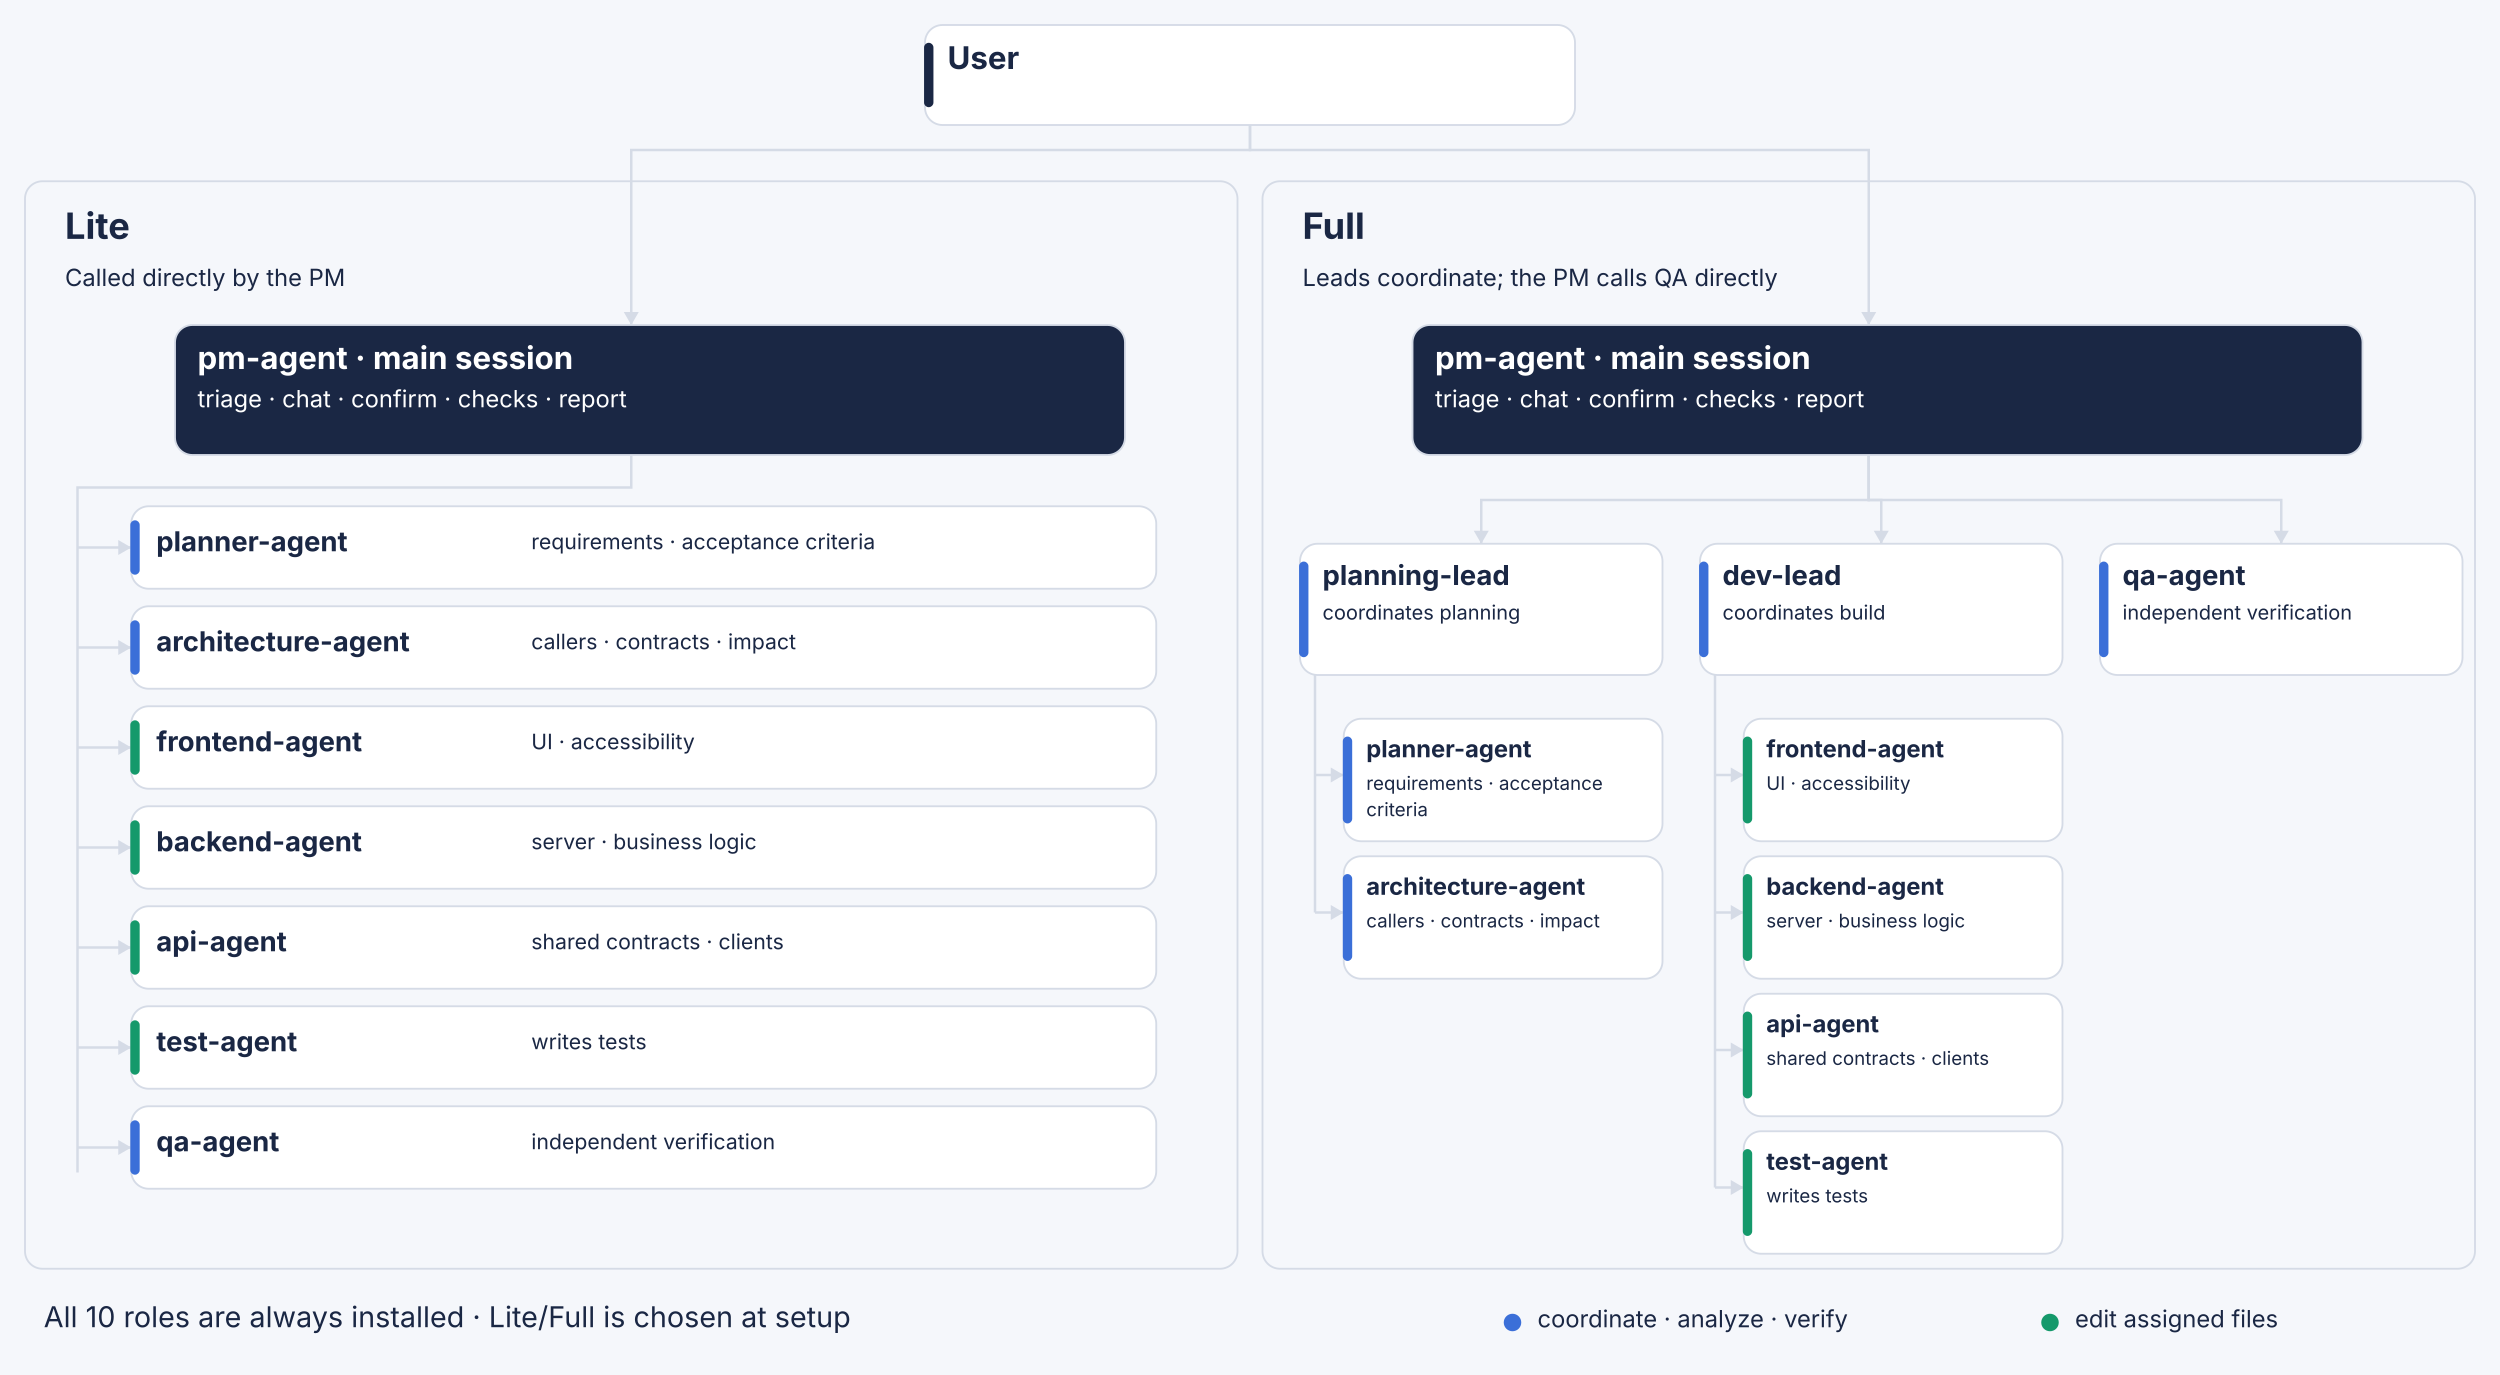
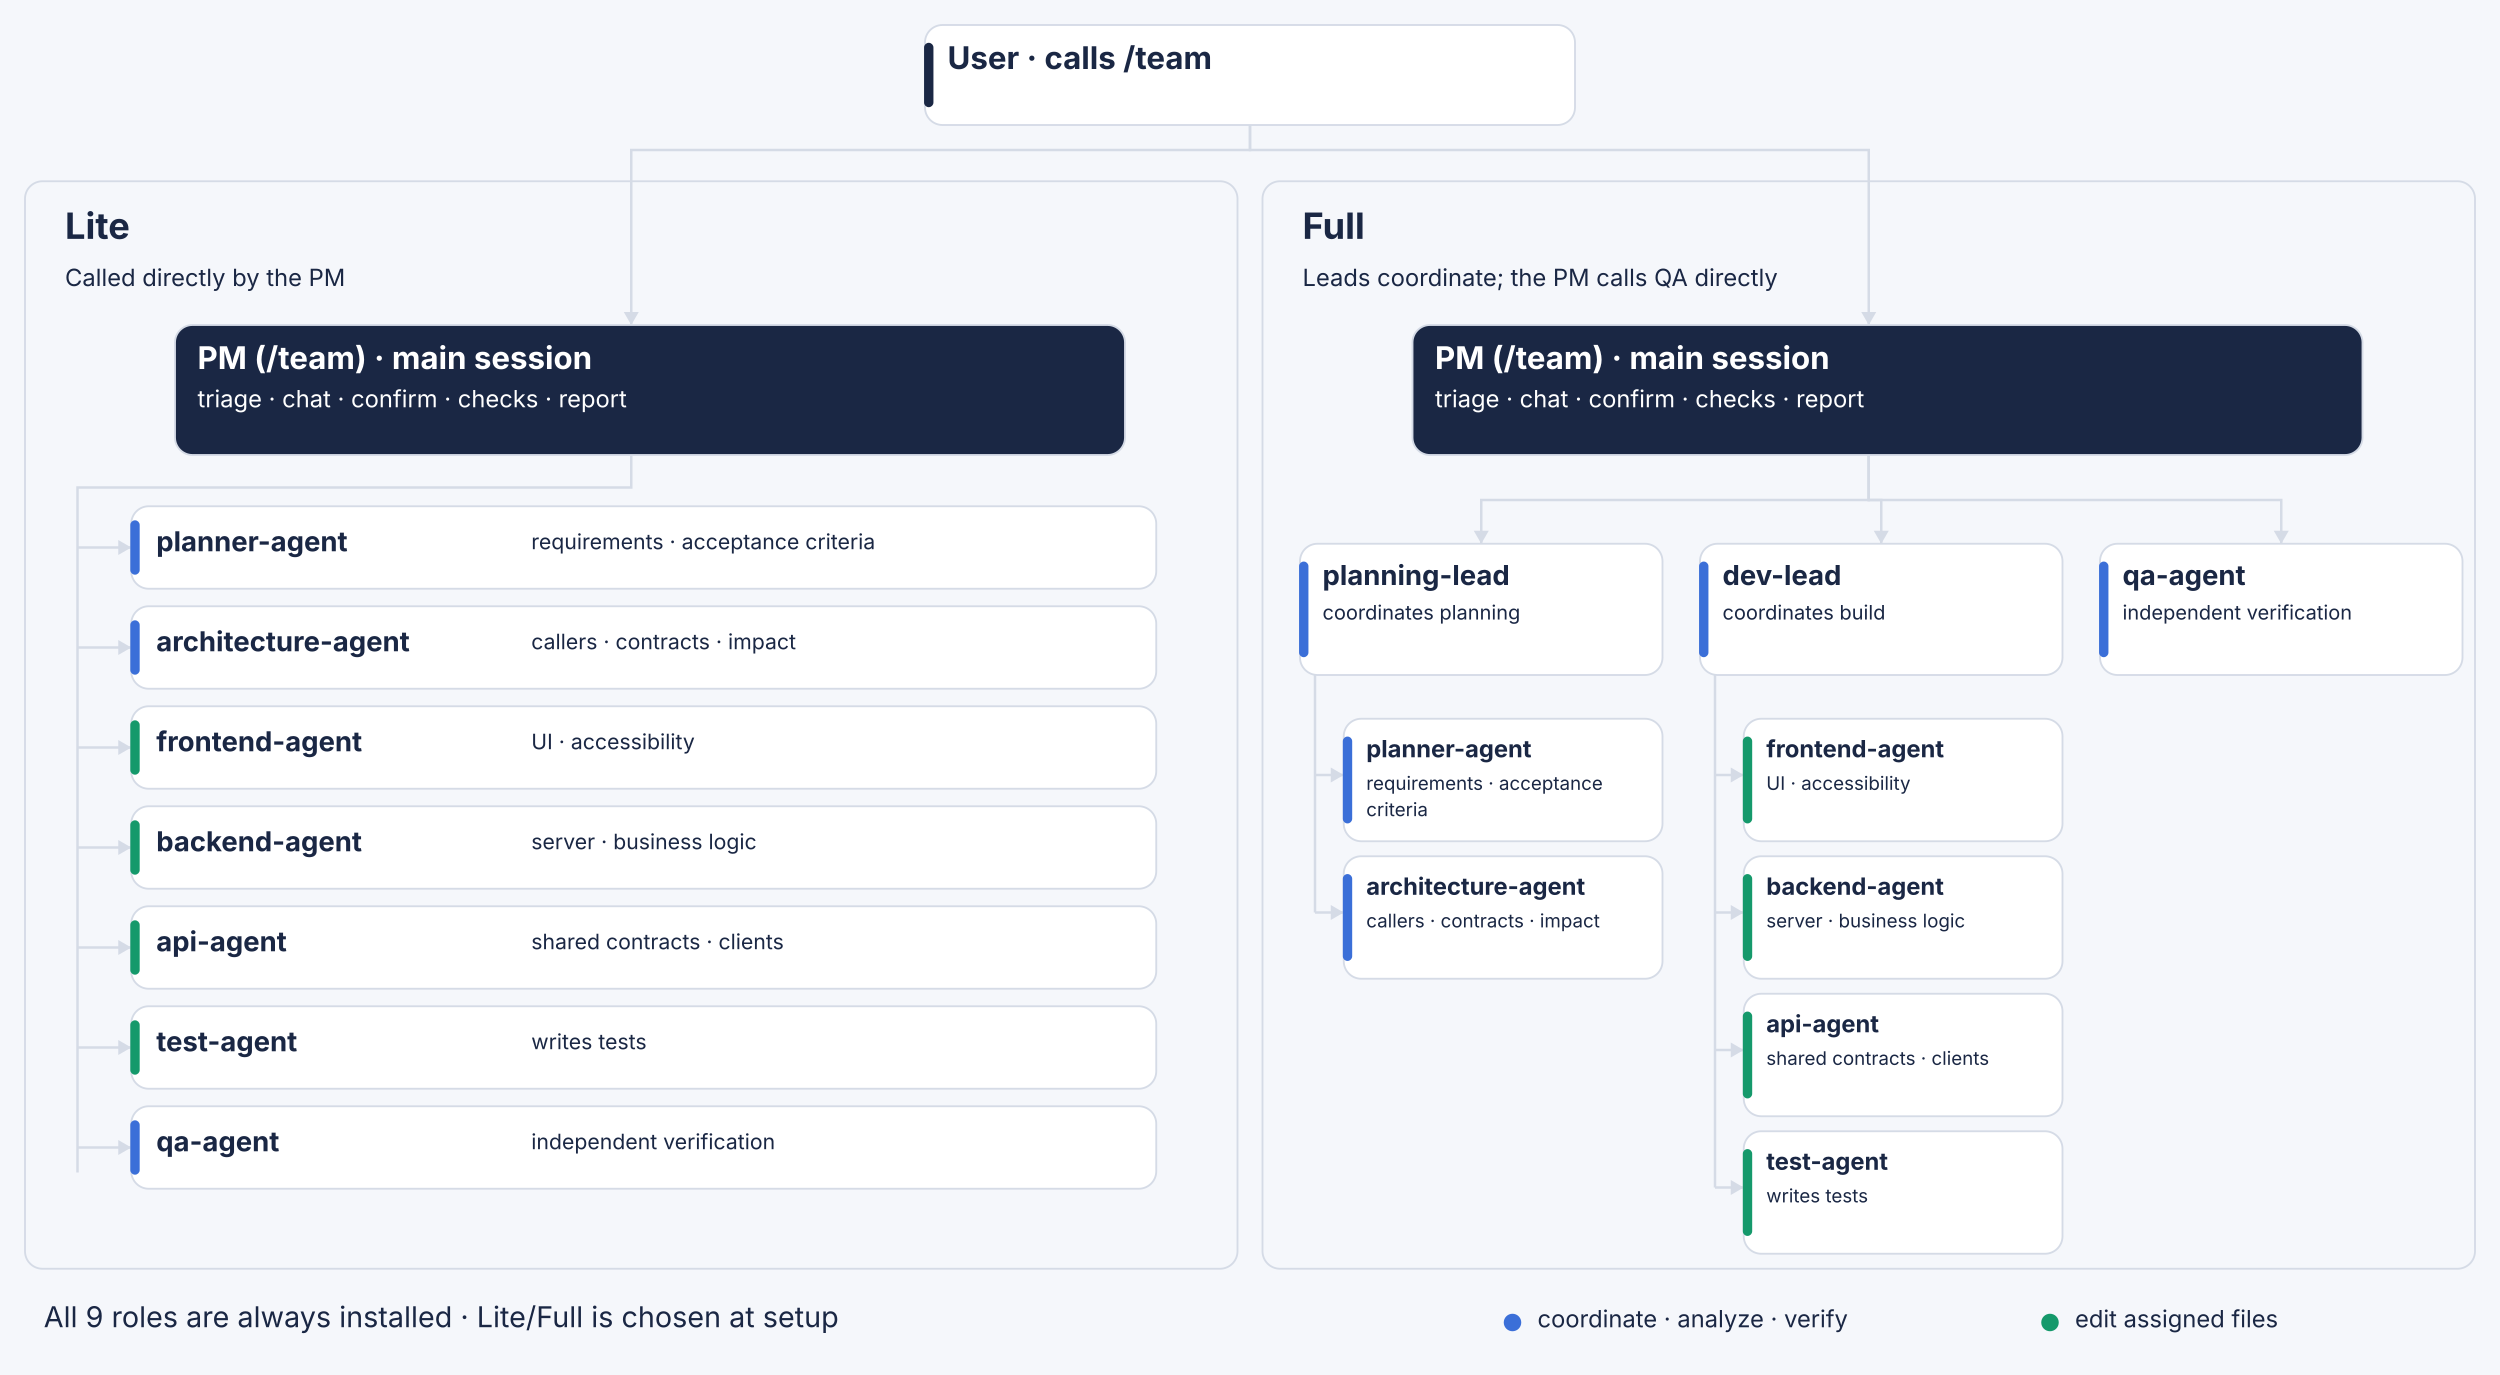
<svg xmlns="http://www.w3.org/2000/svg" width="2000" height="1100" viewBox="0 0 2000 1100">
  <rect width="2000" height="1100" fill="#F5F7FB" />
  <rect x="740" y="20" width="520" height="80" rx="14" fill="white" stroke="#D5DBE6" stroke-width="1.5" />
  <rect x="740" y="35" width="6" height="50" rx="3" fill="#1A2744" stroke="#1A2744" stroke-width="1.5" />
-   <text x="758" y="37" dominant-baseline="text-before-edge" font-family="Inter, Noto Sans KR, sans-serif" font-size="25" font-weight="700" fill="#1A2744">User</text>
+   <text x="758" y="37" dominant-baseline="text-before-edge" font-family="Inter, Noto Sans KR, sans-serif" font-size="25" font-weight="700" fill="#1A2744">User · calls /team</text>
  <rect x="20" y="145" width="970" height="870" rx="14" fill="#F5F7FB" stroke="#D5DBE6" stroke-width="1.5" />
  <text x="52" y="170" dominant-baseline="text-before-edge" font-family="Inter, Noto Sans KR, sans-serif" font-size="29" font-weight="700" fill="#1A2744">Lite</text>
  <text x="52" y="215" dominant-baseline="text-before-edge" font-family="Inter, Noto Sans KR, sans-serif" font-size="19" font-weight="400" fill="#1A2744">Called directly by the PM</text>
  <polyline points="1000,100 1000,120 505,120 505,260" fill="none" stroke="#D5DBE6" stroke-width="2" />
  <polygon points="505,260 499.0,249.608 511.0,249.608" fill="#D5DBE6" />
  <rect x="140" y="260" width="760" height="104" rx="14" fill="#1A2744" stroke="#D5DBE6" stroke-width="1.5" />
-   <text x="158" y="277" dominant-baseline="text-before-edge" font-family="Inter, Noto Sans KR, sans-serif" font-size="25" font-weight="700" fill="white">pm-agent · main session</text>
+   <text x="158" y="277" dominant-baseline="text-before-edge" font-family="Inter, Noto Sans KR, sans-serif" font-size="25" font-weight="700" fill="white">PM (/team) · main session</text>
  <text x="158" y="312" dominant-baseline="text-before-edge" font-family="Inter, Noto Sans KR, sans-serif" font-size="19" font-weight="400" fill="white">triage · chat · confirm · checks · report</text>
  <rect x="1010" y="145" width="970" height="870" rx="14" fill="#F5F7FB" stroke="#D5DBE6" stroke-width="1.5" />
  <text x="1042" y="170" dominant-baseline="text-before-edge" font-family="Inter, Noto Sans KR, sans-serif" font-size="29" font-weight="700" fill="#1A2744">Full</text>
  <text x="1042" y="215" dominant-baseline="text-before-edge" font-family="Inter, Noto Sans KR, sans-serif" font-size="19" font-weight="400" fill="#1A2744">Leads coordinate; the PM calls QA directly</text>
  <polyline points="1000,100 1000,120 1495,120 1495,260" fill="none" stroke="#D5DBE6" stroke-width="2" />
  <polygon points="1495,260 1489.0,249.608 1501.0,249.608" fill="#D5DBE6" />
  <rect x="1130" y="260" width="760" height="104" rx="14" fill="#1A2744" stroke="#D5DBE6" stroke-width="1.5" />
-   <text x="1148" y="277" dominant-baseline="text-before-edge" font-family="Inter, Noto Sans KR, sans-serif" font-size="25" font-weight="700" fill="white">pm-agent · main session</text>
+   <text x="1148" y="277" dominant-baseline="text-before-edge" font-family="Inter, Noto Sans KR, sans-serif" font-size="25" font-weight="700" fill="white">PM (/team) · main session</text>
  <text x="1148" y="312" dominant-baseline="text-before-edge" font-family="Inter, Noto Sans KR, sans-serif" font-size="19" font-weight="400" fill="white">triage · chat · confirm · checks · report</text>
  <polyline points="505,364 505,390 62,390 62,938" fill="none" stroke="#D5DBE6" stroke-width="2" />
  <polyline points="62,438 105,438" fill="none" stroke="#D5DBE6" stroke-width="2" />
  <polygon points="105,438 94.608,444.0 94.608,432.0" fill="#D5DBE6" />
  <rect x="105" y="405" width="820" height="66" rx="14" fill="white" stroke="#D5DBE6" stroke-width="1.5" />
  <rect x="105" y="417" width="6" height="42" rx="3" fill="#3B6FD8" stroke="#3B6FD8" stroke-width="1.5" />
  <text x="125" y="425" dominant-baseline="text-before-edge" font-family="Inter, Noto Sans KR, sans-serif" font-size="22" font-weight="700" fill="#1A2744">planner-agent</text>
  <text x="425" y="427" dominant-baseline="text-before-edge" font-family="Inter, Noto Sans KR, sans-serif" font-size="17" font-weight="400" fill="#1A2744">requirements · acceptance criteria</text>
  <polyline points="62,518 105,518" fill="none" stroke="#D5DBE6" stroke-width="2" />
  <polygon points="105,518 94.608,524.0 94.608,512.0" fill="#D5DBE6" />
  <rect x="105" y="485" width="820" height="66" rx="14" fill="white" stroke="#D5DBE6" stroke-width="1.5" />
  <rect x="105" y="497" width="6" height="42" rx="3" fill="#3B6FD8" stroke="#3B6FD8" stroke-width="1.5" />
  <text x="125" y="505" dominant-baseline="text-before-edge" font-family="Inter, Noto Sans KR, sans-serif" font-size="22" font-weight="700" fill="#1A2744">architecture-agent</text>
  <text x="425" y="507" dominant-baseline="text-before-edge" font-family="Inter, Noto Sans KR, sans-serif" font-size="17" font-weight="400" fill="#1A2744">callers · contracts · impact</text>
  <polyline points="62,598 105,598" fill="none" stroke="#D5DBE6" stroke-width="2" />
  <polygon points="105,598 94.608,604.0 94.608,592.0" fill="#D5DBE6" />
  <rect x="105" y="565" width="820" height="66" rx="14" fill="white" stroke="#D5DBE6" stroke-width="1.5" />
  <rect x="105" y="577" width="6" height="42" rx="3" fill="#15996B" stroke="#15996B" stroke-width="1.5" />
  <text x="125" y="585" dominant-baseline="text-before-edge" font-family="Inter, Noto Sans KR, sans-serif" font-size="22" font-weight="700" fill="#1A2744">frontend-agent</text>
  <text x="425" y="587" dominant-baseline="text-before-edge" font-family="Inter, Noto Sans KR, sans-serif" font-size="17" font-weight="400" fill="#1A2744">UI · accessibility</text>
  <polyline points="62,678 105,678" fill="none" stroke="#D5DBE6" stroke-width="2" />
  <polygon points="105,678 94.608,684.0 94.608,672.0" fill="#D5DBE6" />
  <rect x="105" y="645" width="820" height="66" rx="14" fill="white" stroke="#D5DBE6" stroke-width="1.5" />
  <rect x="105" y="657" width="6" height="42" rx="3" fill="#15996B" stroke="#15996B" stroke-width="1.5" />
  <text x="125" y="665" dominant-baseline="text-before-edge" font-family="Inter, Noto Sans KR, sans-serif" font-size="22" font-weight="700" fill="#1A2744">backend-agent</text>
  <text x="425" y="667" dominant-baseline="text-before-edge" font-family="Inter, Noto Sans KR, sans-serif" font-size="17" font-weight="400" fill="#1A2744">server · business logic</text>
  <polyline points="62,758 105,758" fill="none" stroke="#D5DBE6" stroke-width="2" />
  <polygon points="105,758 94.608,764.0 94.608,752.0" fill="#D5DBE6" />
  <rect x="105" y="725" width="820" height="66" rx="14" fill="white" stroke="#D5DBE6" stroke-width="1.5" />
  <rect x="105" y="737" width="6" height="42" rx="3" fill="#15996B" stroke="#15996B" stroke-width="1.5" />
  <text x="125" y="745" dominant-baseline="text-before-edge" font-family="Inter, Noto Sans KR, sans-serif" font-size="22" font-weight="700" fill="#1A2744">api-agent</text>
  <text x="425" y="747" dominant-baseline="text-before-edge" font-family="Inter, Noto Sans KR, sans-serif" font-size="17" font-weight="400" fill="#1A2744">shared contracts · clients</text>
  <polyline points="62,838 105,838" fill="none" stroke="#D5DBE6" stroke-width="2" />
  <polygon points="105,838 94.608,844.0 94.608,832.0" fill="#D5DBE6" />
  <rect x="105" y="805" width="820" height="66" rx="14" fill="white" stroke="#D5DBE6" stroke-width="1.5" />
  <rect x="105" y="817" width="6" height="42" rx="3" fill="#15996B" stroke="#15996B" stroke-width="1.5" />
  <text x="125" y="825" dominant-baseline="text-before-edge" font-family="Inter, Noto Sans KR, sans-serif" font-size="22" font-weight="700" fill="#1A2744">test-agent</text>
  <text x="425" y="827" dominant-baseline="text-before-edge" font-family="Inter, Noto Sans KR, sans-serif" font-size="17" font-weight="400" fill="#1A2744">writes tests</text>
  <polyline points="62,918 105,918" fill="none" stroke="#D5DBE6" stroke-width="2" />
  <polygon points="105,918 94.608,924.0 94.608,912.0" fill="#D5DBE6" />
  <rect x="105" y="885" width="820" height="66" rx="14" fill="white" stroke="#D5DBE6" stroke-width="1.5" />
  <rect x="105" y="897" width="6" height="42" rx="3" fill="#3B6FD8" stroke="#3B6FD8" stroke-width="1.5" />
  <text x="125" y="905" dominant-baseline="text-before-edge" font-family="Inter, Noto Sans KR, sans-serif" font-size="22" font-weight="700" fill="#1A2744">qa-agent</text>
  <text x="425" y="907" dominant-baseline="text-before-edge" font-family="Inter, Noto Sans KR, sans-serif" font-size="17" font-weight="400" fill="#1A2744">independent verification</text>
  <polyline points="1495,364 1495,400 1185,400 1185,435" fill="none" stroke="#D5DBE6" stroke-width="2" />
  <polygon points="1185,435 1179.0,424.608 1191.0,424.608" fill="#D5DBE6" />
  <rect x="1040" y="435" width="290" height="105" rx="14" fill="white" stroke="#D5DBE6" stroke-width="1.5" />
  <rect x="1040" y="450" width="6" height="75" rx="3" fill="#3B6FD8" stroke="#3B6FD8" stroke-width="1.5" />
  <text x="1058" y="452" dominant-baseline="text-before-edge" font-family="Inter, Noto Sans KR, sans-serif" font-size="22" font-weight="700" fill="#1A2744">planning-lead</text>
  <text x="1058" y="484" dominant-baseline="text-before-edge" font-family="Inter, Noto Sans KR, sans-serif" font-size="16" font-weight="400" fill="#1A2744">coordinates planning</text>
  <polyline points="1495,364 1495,400 1505,400 1505,435" fill="none" stroke="#D5DBE6" stroke-width="2" />
  <polygon points="1505,435 1499.0,424.608 1511.0,424.608" fill="#D5DBE6" />
  <rect x="1360" y="435" width="290" height="105" rx="14" fill="white" stroke="#D5DBE6" stroke-width="1.5" />
  <rect x="1360" y="450" width="6" height="75" rx="3" fill="#3B6FD8" stroke="#3B6FD8" stroke-width="1.5" />
  <text x="1378" y="452" dominant-baseline="text-before-edge" font-family="Inter, Noto Sans KR, sans-serif" font-size="22" font-weight="700" fill="#1A2744">dev-lead</text>
  <text x="1378" y="484" dominant-baseline="text-before-edge" font-family="Inter, Noto Sans KR, sans-serif" font-size="16" font-weight="400" fill="#1A2744">coordinates build</text>
  <polyline points="1495,364 1495,400 1825,400 1825,435" fill="none" stroke="#D5DBE6" stroke-width="2" />
  <polygon points="1825,435 1819.0,424.608 1831.0,424.608" fill="#D5DBE6" />
  <rect x="1680" y="435" width="290" height="105" rx="14" fill="white" stroke="#D5DBE6" stroke-width="1.5" />
  <rect x="1680" y="450" width="6" height="75" rx="3" fill="#3B6FD8" stroke="#3B6FD8" stroke-width="1.5" />
  <text x="1698" y="452" dominant-baseline="text-before-edge" font-family="Inter, Noto Sans KR, sans-serif" font-size="22" font-weight="700" fill="#1A2744">qa-agent</text>
  <text x="1698" y="484" dominant-baseline="text-before-edge" font-family="Inter, Noto Sans KR, sans-serif" font-size="16" font-weight="400" fill="#1A2744">independent verification</text>
  <polyline points="1052,540 1052,730" fill="none" stroke="#D5DBE6" stroke-width="2" />
  <polyline points="1052,620 1075,620" fill="none" stroke="#D5DBE6" stroke-width="2" />
  <polygon points="1075,620 1064.608,626.0 1064.608,614.0" fill="#D5DBE6" />
  <rect x="1075" y="575" width="255" height="98" rx="14" fill="white" stroke="#D5DBE6" stroke-width="1.5" />
  <rect x="1075" y="590" width="6" height="68" rx="3" fill="#3B6FD8" stroke="#3B6FD8" stroke-width="1.5" />
  <text x="1093" y="592" dominant-baseline="text-before-edge" font-family="Inter, Noto Sans KR, sans-serif" font-size="19" font-weight="700" fill="#1A2744">planner-agent</text>
  <text x="1093" y="621" dominant-baseline="text-before-edge" font-family="Inter, Noto Sans KR, sans-serif" font-size="15" font-weight="400" fill="#1A2744">requirements · acceptance</text>
  <text x="1093" y="642" dominant-baseline="text-before-edge" font-family="Inter, Noto Sans KR, sans-serif" font-size="15" font-weight="400" fill="#1A2744">criteria</text>
  <polyline points="1052,730 1075,730" fill="none" stroke="#D5DBE6" stroke-width="2" />
  <polygon points="1075,730 1064.608,736.0 1064.608,724.0" fill="#D5DBE6" />
  <rect x="1075" y="685" width="255" height="98" rx="14" fill="white" stroke="#D5DBE6" stroke-width="1.5" />
  <rect x="1075" y="700" width="6" height="68" rx="3" fill="#3B6FD8" stroke="#3B6FD8" stroke-width="1.5" />
  <text x="1093" y="702" dominant-baseline="text-before-edge" font-family="Inter, Noto Sans KR, sans-serif" font-size="19" font-weight="700" fill="#1A2744">architecture-agent</text>
  <text x="1093" y="731" dominant-baseline="text-before-edge" font-family="Inter, Noto Sans KR, sans-serif" font-size="15" font-weight="400" fill="#1A2744">callers · contracts · impact</text>
  <polyline points="1372,540 1372,950" fill="none" stroke="#D5DBE6" stroke-width="2" />
  <polyline points="1372,620 1395,620" fill="none" stroke="#D5DBE6" stroke-width="2" />
  <polygon points="1395,620 1384.608,626.0 1384.608,614.0" fill="#D5DBE6" />
  <rect x="1395" y="575" width="255" height="98" rx="14" fill="white" stroke="#D5DBE6" stroke-width="1.5" />
  <rect x="1395" y="590" width="6" height="68" rx="3" fill="#15996B" stroke="#15996B" stroke-width="1.5" />
  <text x="1413" y="592" dominant-baseline="text-before-edge" font-family="Inter, Noto Sans KR, sans-serif" font-size="19" font-weight="700" fill="#1A2744">frontend-agent</text>
  <text x="1413" y="621" dominant-baseline="text-before-edge" font-family="Inter, Noto Sans KR, sans-serif" font-size="15" font-weight="400" fill="#1A2744">UI · accessibility</text>
  <polyline points="1372,730 1395,730" fill="none" stroke="#D5DBE6" stroke-width="2" />
  <polygon points="1395,730 1384.608,736.0 1384.608,724.0" fill="#D5DBE6" />
  <rect x="1395" y="685" width="255" height="98" rx="14" fill="white" stroke="#D5DBE6" stroke-width="1.5" />
  <rect x="1395" y="700" width="6" height="68" rx="3" fill="#15996B" stroke="#15996B" stroke-width="1.5" />
  <text x="1413" y="702" dominant-baseline="text-before-edge" font-family="Inter, Noto Sans KR, sans-serif" font-size="19" font-weight="700" fill="#1A2744">backend-agent</text>
  <text x="1413" y="731" dominant-baseline="text-before-edge" font-family="Inter, Noto Sans KR, sans-serif" font-size="15" font-weight="400" fill="#1A2744">server · business logic</text>
  <polyline points="1372,840 1395,840" fill="none" stroke="#D5DBE6" stroke-width="2" />
  <polygon points="1395,840 1384.608,846.0 1384.608,834.0" fill="#D5DBE6" />
  <rect x="1395" y="795" width="255" height="98" rx="14" fill="white" stroke="#D5DBE6" stroke-width="1.5" />
  <rect x="1395" y="810" width="6" height="68" rx="3" fill="#15996B" stroke="#15996B" stroke-width="1.5" />
  <text x="1413" y="812" dominant-baseline="text-before-edge" font-family="Inter, Noto Sans KR, sans-serif" font-size="19" font-weight="700" fill="#1A2744">api-agent</text>
  <text x="1413" y="841" dominant-baseline="text-before-edge" font-family="Inter, Noto Sans KR, sans-serif" font-size="15" font-weight="400" fill="#1A2744">shared contracts · clients</text>
  <polyline points="1372,950 1395,950" fill="none" stroke="#D5DBE6" stroke-width="2" />
  <polygon points="1395,950 1384.608,956.0 1384.608,944.0" fill="#D5DBE6" />
  <rect x="1395" y="905" width="255" height="98" rx="14" fill="white" stroke="#D5DBE6" stroke-width="1.5" />
  <rect x="1395" y="920" width="6" height="68" rx="3" fill="#15996B" stroke="#15996B" stroke-width="1.5" />
  <text x="1413" y="922" dominant-baseline="text-before-edge" font-family="Inter, Noto Sans KR, sans-serif" font-size="19" font-weight="700" fill="#1A2744">test-agent</text>
  <text x="1413" y="951" dominant-baseline="text-before-edge" font-family="Inter, Noto Sans KR, sans-serif" font-size="15" font-weight="400" fill="#1A2744">writes tests</text>
-   <text x="35" y="1045" dominant-baseline="text-before-edge" font-family="Inter, Noto Sans KR, sans-serif" font-size="23" font-weight="400" fill="#1A2744">All 10 roles are always installed · Lite/Full is chosen at setup</text>
+   <text x="35" y="1045" dominant-baseline="text-before-edge" font-family="Inter, Noto Sans KR, sans-serif" font-size="23" font-weight="400" fill="#1A2744">All 9 roles are always installed · Lite/Full is chosen at setup</text>
  <circle cx="1210" cy="1058" r="7" fill="#3B6FD8" />
  <text x="1230" y="1048" dominant-baseline="text-before-edge" font-family="Inter, Noto Sans KR, sans-serif" font-size="19" font-weight="400" fill="#1A2744">coordinate · analyze · verify</text>
  <circle cx="1640" cy="1058" r="7" fill="#15996B" />
  <text x="1660" y="1048" dominant-baseline="text-before-edge" font-family="Inter, Noto Sans KR, sans-serif" font-size="19" font-weight="400" fill="#1A2744">edit assigned files</text>
</svg>
